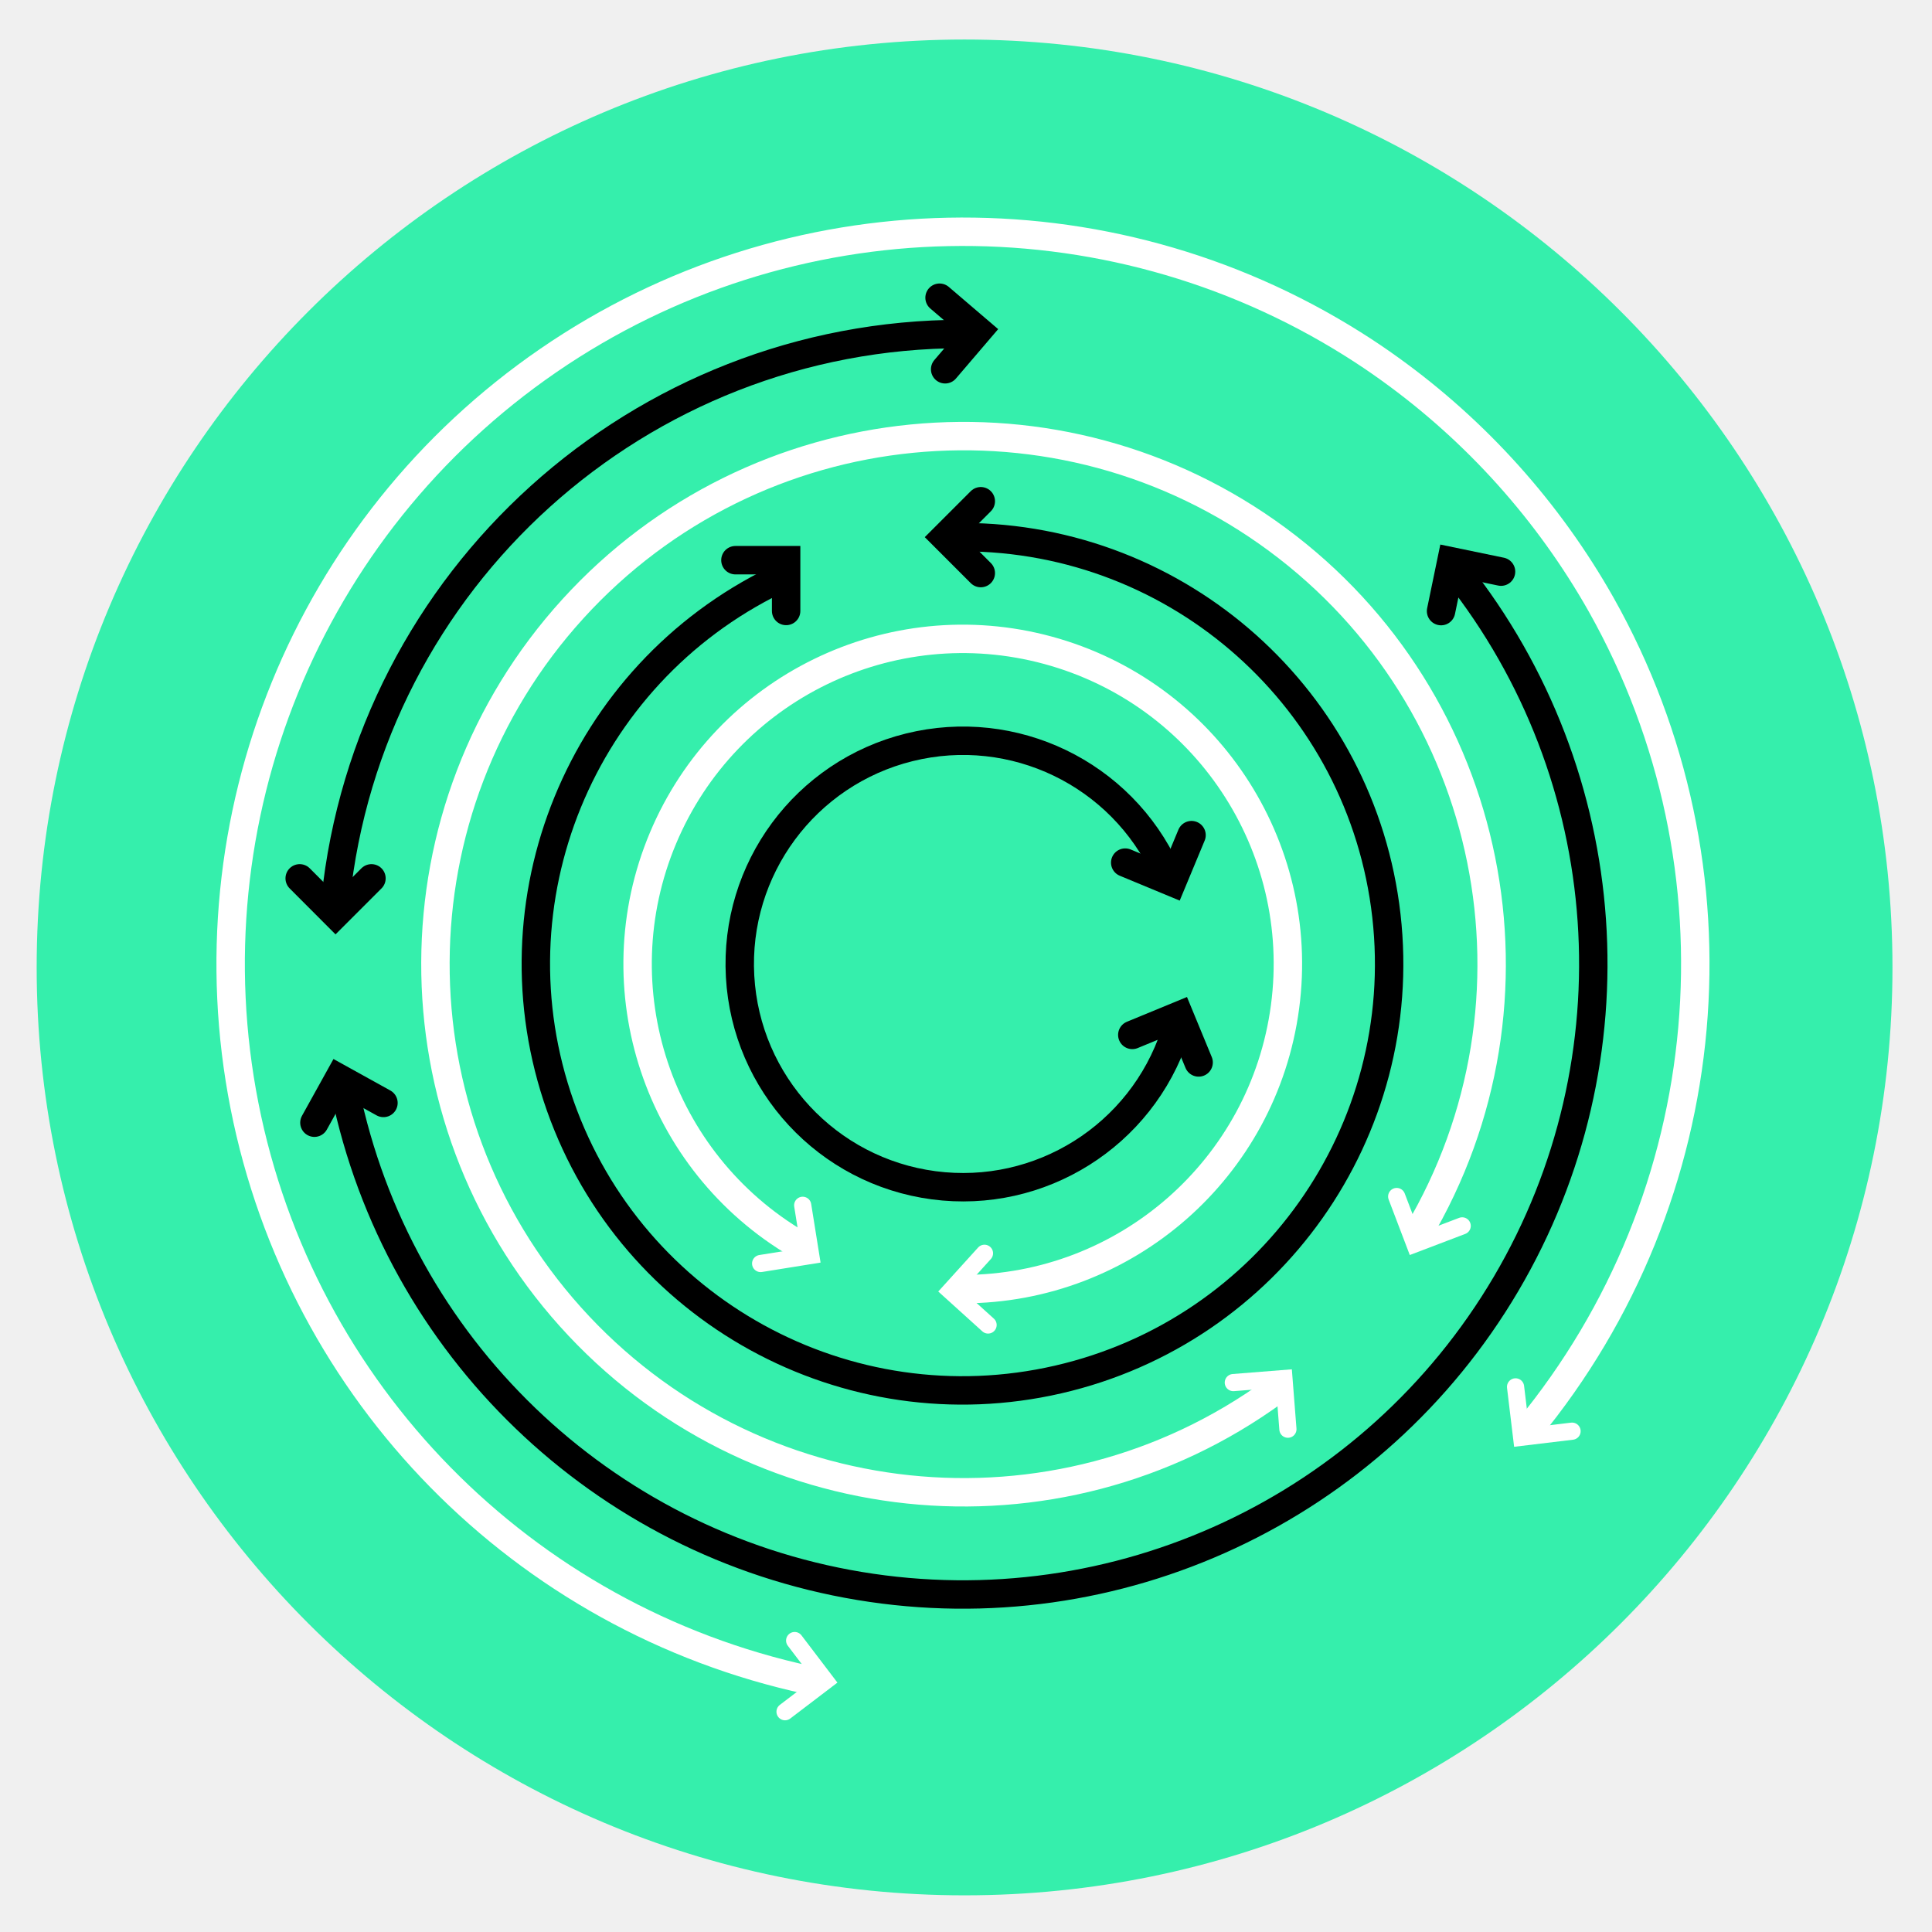
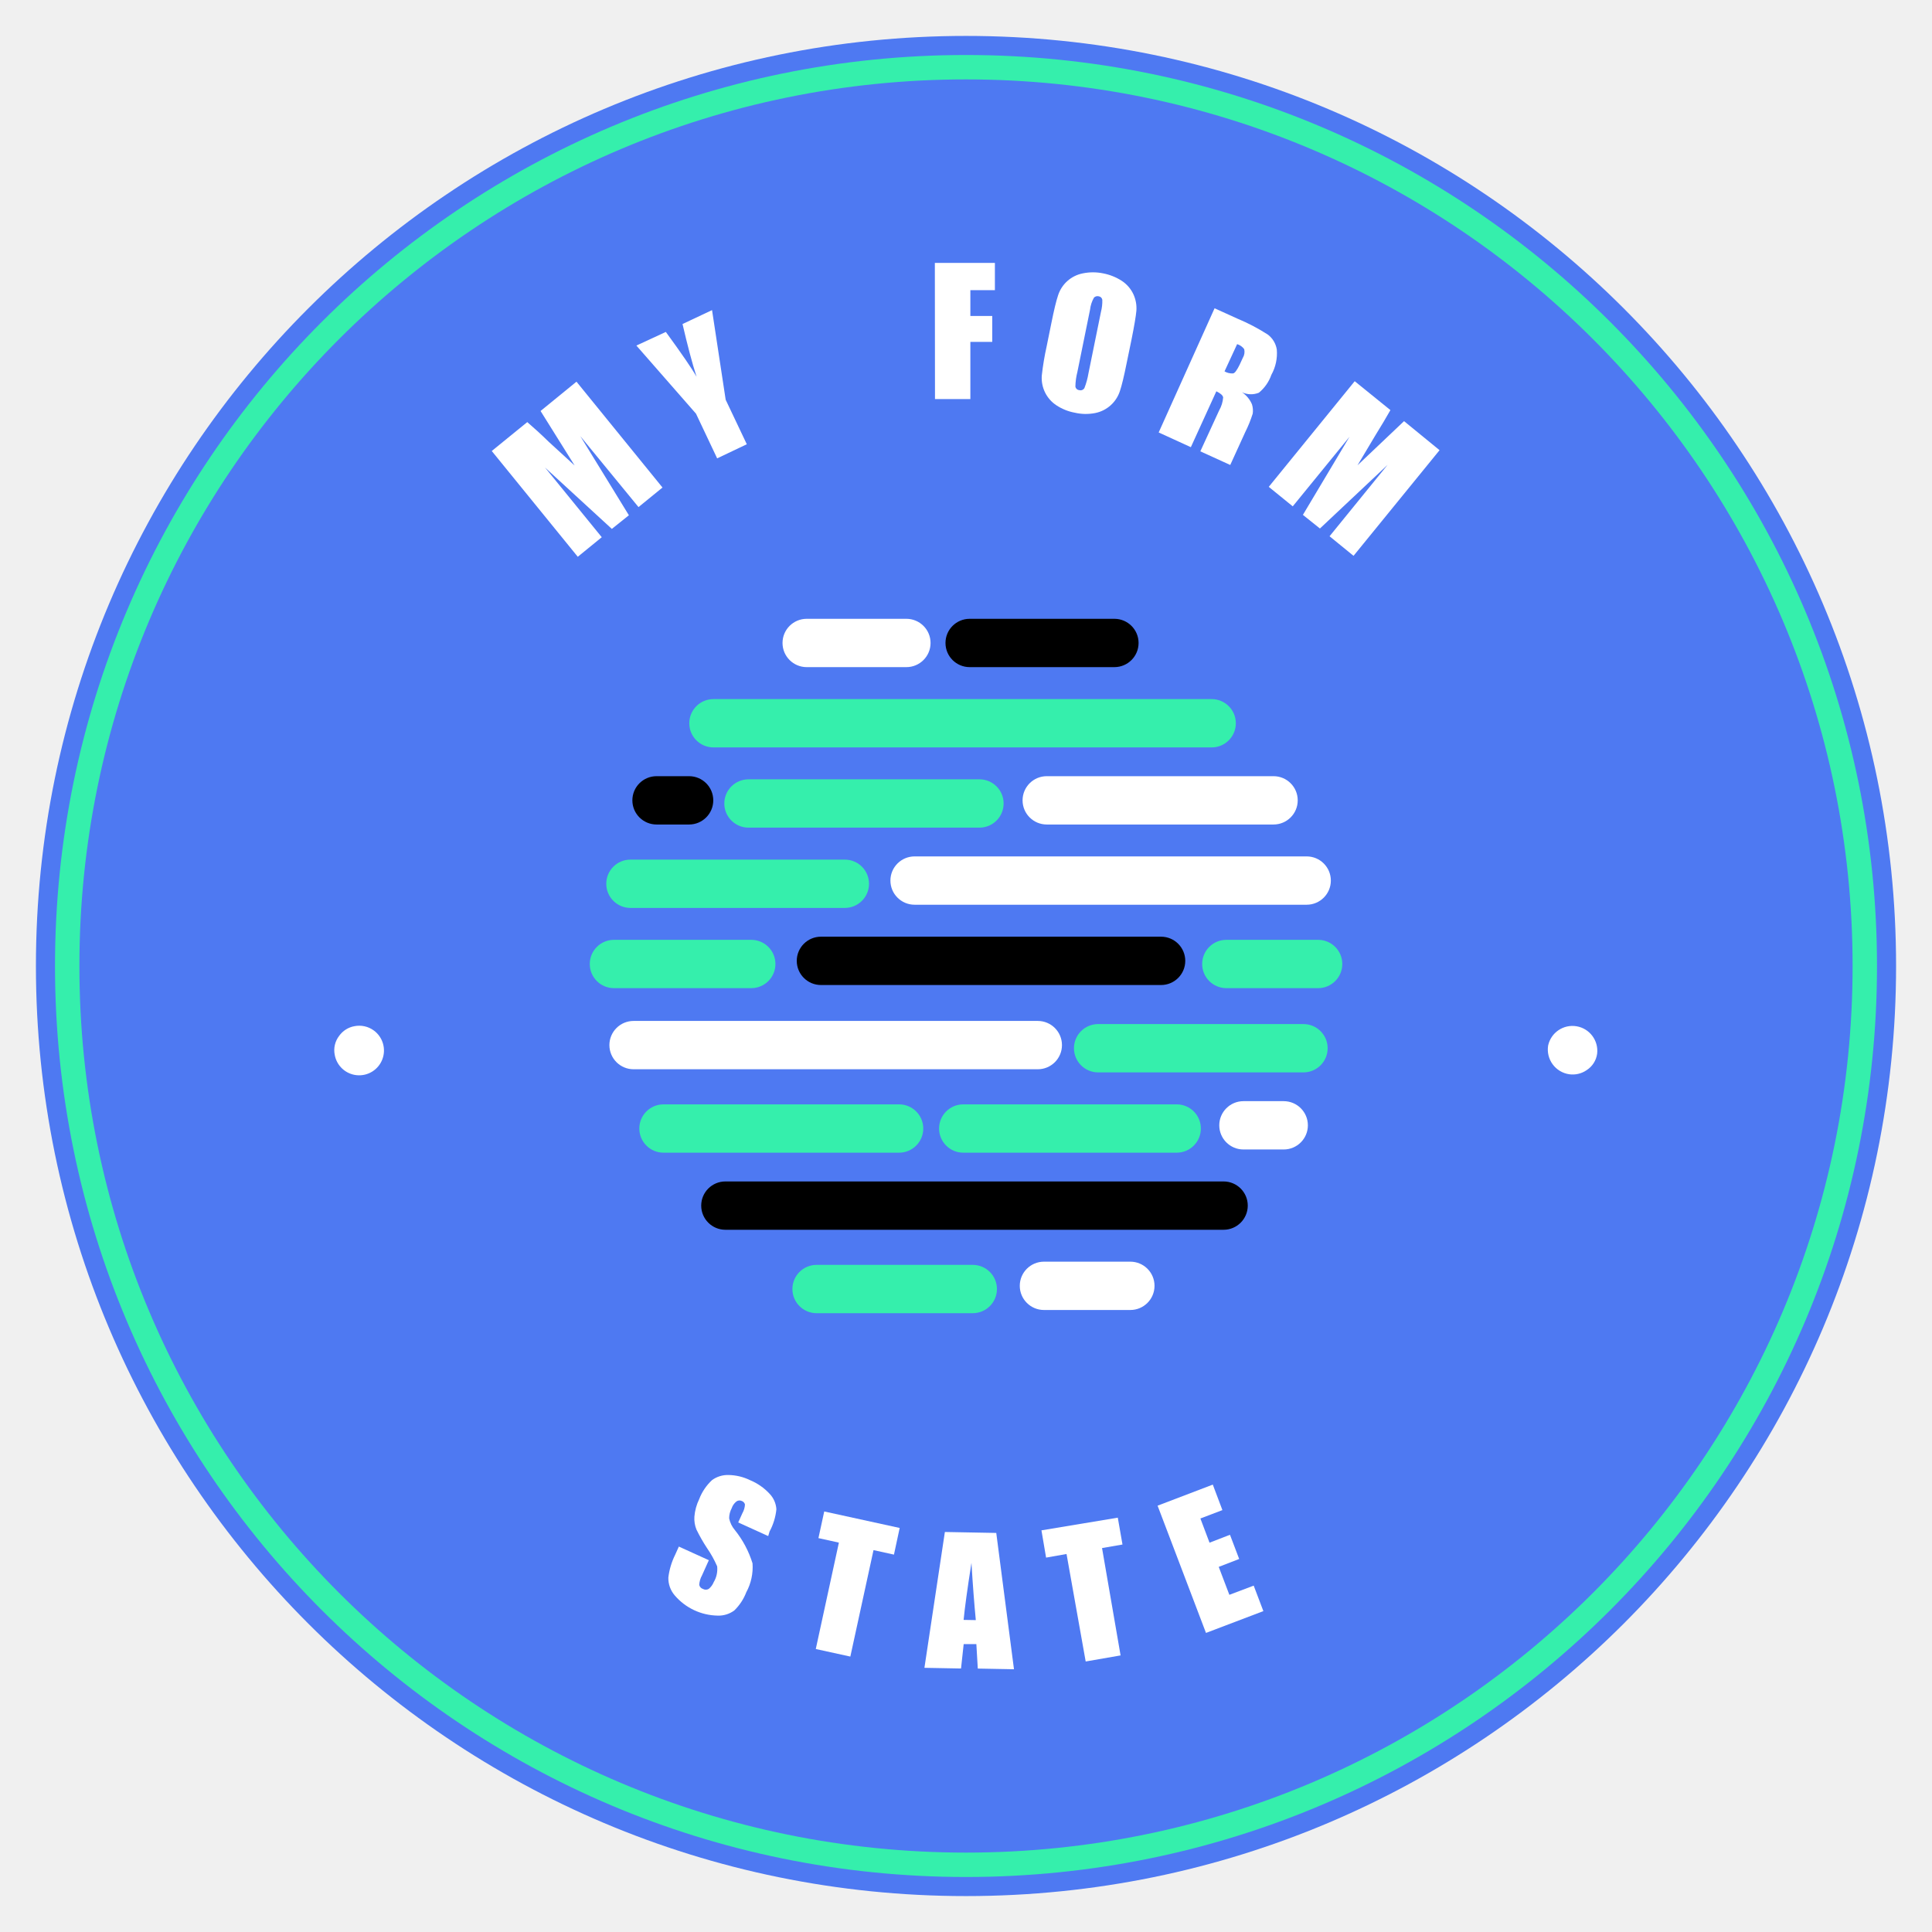
<svg xmlns="http://www.w3.org/2000/svg" id="Layer_1" data-name="Layer 1" viewBox="0 0 283.46 283.46">
  <defs>
-     <style>.cls-1{fill:#35efac;}.cls-2,.cls-3,.cls-4{fill:none;stroke-linecap:round;stroke-miterlimit:10;}.cls-2,.cls-4{stroke:#fff;}.cls-2,.cls-3{stroke-width:4.17px;}.cls-3{stroke:#000;}.cls-4{stroke-width:2.52px;}</style>
+     <style>.cls-1{fill:#4e79f2;}.cls-2{fill:#35efac;}.cls-3{fill:#fff;}</style>
  </defs>
-   <rect class="cls-1" x="5.38" y="5.8" width="272.28" height="272.28" rx="136.14" ry="136.14" />
-   <path class="cls-2" d="M118.62,246.5a107.46,107.46,0,1,1,79.9-196q2.74,1.72,5.39,3.63a108.08,108.08,0,0,1,31,34.56,107.51,107.51,0,0,1-10.72,121.1" />
-   <path class="cls-3" d="M213.73,83.92a92.52,92.52,0,1,1-163.1,76.17" />
-   <path class="cls-3" d="M49.23,132a92.53,92.53,0,0,1,92-83" />
-   <path class="cls-2" d="M187,204.08A77.48,77.48,0,1,1,208,181" />
-   <path class="cls-3" d="M141.27,78.81a62.59,62.59,0,1,1-27.48,6.33" />
-   <path class="cls-2" d="M117.13,182.59a47.7,47.7,0,1,1,24.14,6.55" />
-   <path class="cls-3" d="M172.39,151.68a32.75,32.75,0,1,1-1.33-23.88" />
-   <polyline class="cls-3" points="165.09 126.56 171.96 129.41 174.82 122.53" />
-   <polyline class="cls-3" points="175.86 155.88 173.02 149 166.13 151.84" />
-   <polyline class="cls-3" points="115.34 89.64 115.34 82.19 107.9 82.19" />
-   <polyline class="cls-3" points="143.9 73.54 138.63 78.81 143.9 84.08" />
-   <polyline class="cls-3" points="138.67 54.18 143.51 48.52 137.85 43.68" />
-   <polyline class="cls-3" points="220.23 83.87 212.94 82.36 211.43 89.66" />
-   <polyline class="cls-3" points="43.97 128.87 49.23 134.14 54.5 128.87" />
-   <polyline class="cls-3" points="56.26 161.82 49.74 158.21 46.13 164.72" />
-   <polyline class="cls-4" points="111.6 185.38 118.95 184.2 117.77 176.84" />
-   <polyline class="cls-4" points="144.44 183.88 139.44 189.4 144.97 194.4" />
-   <polyline class="cls-4" points="204.92 175.55 207.57 182.51 214.53 179.86" />
-   <polyline class="cls-4" points="188.96 209.69 188.38 202.26 180.95 202.85" />
-   <polyline class="cls-4" points="222.36 203.48 223.25 210.87 230.65 209.98" />
-   <polyline class="cls-4" points="115.18 251.14 121.1 246.63 116.59 240.7" />
+   <circle class="cls-1" cx="141.73" cy="141.73" r="136.46" />
+   <circle class="cls-2" cx="141.73" cy="141.73" r="133.66" />
+   <circle class="cls-1" cx="141.73" cy="141.73" r="130.08" />
+   <path class="cls-3" d="M52,150.56a3.62,3.62,0,0,1,2.83.62,3.64,3.64,0,1,1-5.72,3.58,3.44,3.44,0,0,1,.65-2.78A3.51,3.51,0,0,1,52,150.56Z" />
+   <path class="cls-3" d="M84.58,56,97.2,71.53,93.68,74.4,85.15,64l7.12,11.6-2.5,2-9.8-9,8.32,10.22-3.52,2.87L72.15,66.17l5.21-4.24c.92.8,2,1.76,3.16,2.9l3.79,3.47-5-8Z" />
+   <path class="cls-3" d="M104.47,45.5l2,13.15,3.1,6.53-4.35,2.07-3.1-6.55-8.75-10,4.32-2q3.51,4.81,4.51,6.58c-.66-2.05-1.34-4.63-2.06-7.74Z" />
+   <path class="cls-3" d="M137.16,38.57l8.81,0v4l-3.6,0,0,3.79,3.21,0,0,3.8-3.21,0,0,8.39-5.19,0Z" />
+   <path class="cls-3" d="M165.31,53.23c-.4,2-.73,3.35-1,4.15a4.8,4.8,0,0,1-3.62,3.22,7.14,7.14,0,0,1-3-.05A7.29,7.29,0,0,1,155,59.47a4.79,4.79,0,0,1-2.15-4.37,39.75,39.75,0,0,1,.71-4.27l.68-3.35c.4-2,.73-3.35,1-4.15a4.76,4.76,0,0,1,3.62-3.22,7.35,7.35,0,0,1,3,0,7.72,7.72,0,0,1,2.72,1.09,4.76,4.76,0,0,1,1.7,1.95,4.92,4.92,0,0,1,.45,2.43q-.11,1.23-.72,4.26Zm-3.78-7.47a6.32,6.32,0,0,0,.2-1.78.62.62,0,0,0-.54-.51.73.73,0,0,0-.68.19,4.56,4.56,0,0,0-.58,1.77l-1.86,9.15a9.22,9.22,0,0,0-.29,2.13.62.62,0,0,0,.57.53.65.65,0,0,0,.76-.32,11,11,0,0,0,.59-2.16Z" />
+   <path class="cls-3" d="M178.2,45.23l3.35,1.52A28.34,28.34,0,0,1,186,49.08a3.42,3.42,0,0,1,1.33,2.2,6.5,6.5,0,0,1-.8,3.72,5.91,5.91,0,0,1-1.83,2.62,3.09,3.09,0,0,1-2.48-.07,4,4,0,0,1,1.47,1.78,3.14,3.14,0,0,1,.11,1.35,18.36,18.36,0,0,1-1.11,2.74l-2.19,4.8-4.39-2,2.76-6a4.56,4.56,0,0,0,.59-1.91q-.07-.45-1-.9l-3.74,8.2-4.72-2.16Zm3.31,5.26-1.85,4a2.26,2.26,0,0,0,1.22.3c.28,0,.6-.48,1-1.28l.46-1a1.71,1.71,0,0,0,.21-1.28A2,2,0,0,0,181.51,50.49Z" />
+   <path class="cls-3" d="M211.21,66.05l-12.62,15.5-3.52-2.87,8.51-10.47-9.92,9.33-2.5-2L198,64.08l-8.33,10.21-3.52-2.86,12.61-15.5L204,60.17c-.6,1.06-1.33,2.29-2.2,3.69l-2.63,4.41L206,61.79Z" />
+   <path class="cls-3" d="M230.21,157.61a3.67,3.67,0,0,1-3.07-4.22,3.65,3.65,0,0,1,7.19,1.21,3.41,3.41,0,0,1-1.54,2.41A3.61,3.61,0,0,1,230.21,157.61Z" />
+   <path class="cls-3" d="M112.71,225.37l-4.4-2,.61-1.35a2.9,2.9,0,0,0,.38-1.28.71.71,0,0,0-.45-.51.77.77,0,0,0-.8.06,2.13,2.13,0,0,0-.7,1,3.15,3.15,0,0,0-.37,1.48,3.81,3.81,0,0,0,.84,1.72,14.73,14.73,0,0,1,2.59,4.88,7.73,7.73,0,0,1-.92,4.25,7.43,7.43,0,0,1-1.75,2.66,3.88,3.88,0,0,1-2.46.76A8.47,8.47,0,0,1,99,234.08a3.86,3.86,0,0,1-.94-2.63,10.25,10.25,0,0,1,1-3.34l.54-1.2,4.4,2-1,2.22a3.26,3.26,0,0,0-.41,1.4.79.79,0,0,0,.53.59.87.87,0,0,0,.87,0,2.53,2.53,0,0,0,.73-1,3.72,3.72,0,0,0,.5-2.31,15.26,15.26,0,0,0-1.47-2.65,24.46,24.46,0,0,1-1.57-2.75,4.27,4.27,0,0,1-.3-1.89,7.22,7.22,0,0,1,.7-2.56,7.44,7.44,0,0,1,1.91-2.82,3.94,3.94,0,0,1,2.41-.73,7.46,7.46,0,0,1,3.13.75,8.19,8.19,0,0,1,2.88,2,3.6,3.6,0,0,1,1,2.28,8.66,8.66,0,0,1-1,3.26Z" />
+   <path class="cls-3" d="M132,224.18l-.84,3.91-3-.66-3.4,15.62-5.07-1.11,3.39-15.61-3-.66.85-3.91Z" />
+   <path class="cls-3" d="M146.17,224.91l2.6,20-5.31-.1-.21-3.59-1.86,0L141,244.8l-5.37-.1,3-19.93Zm-3,12.79c-.22-2.27-.44-5.06-.64-8.4q-.9,5.73-1.15,8.37Z" />
+   <path class="cls-3" d="M164,222.67l.69,3.94-3,.52,2.72,15.75-5.12.89L156.48,228l-3,.53-.68-4Z" />
+   <path class="cls-3" d="M169.84,220.91l8.1-3.09,1.41,3.74-3.23,1.23,1.34,3.55,3-1.16,1.35,3.55-3,1.16,1.56,4.1,3.57-1.35,1.42,3.74-8.42,3.2Z" />
+   <rect class="cls-3" x="114.81" y="90.79" width="21.72" height="7.09" rx="3.55" />
+   <rect x="138.72" y="90.79" width="28.33" height="7.09" rx="3.55" />
+   <rect class="cls-2" x="101.13" y="102.57" width="80.19" height="7.09" rx="3.55" />
+   <rect class="cls-2" x="106.27" y="114.34" width="40.98" height="7.09" rx="3.55" />
+   <rect x="92.78" y="113.88" width="11.87" height="7.09" rx="3.55" />
+   <rect class="cls-3" x="150.03" y="113.88" width="40.37" height="7.09" rx="3.55" />
+   <rect class="cls-3" x="130.64" y="125.65" width="64.62" height="7.09" rx="3.55" />
+   <rect class="cls-2" x="88.95" y="126.12" width="38.55" height="7.09" rx="3.55" />
+   <rect class="cls-3" x="149.62" y="185.12" width="19.77" height="7.09" rx="3.55" transform="translate(319.01 377.32) rotate(-180)" />
+   <rect class="cls-2" x="116.25" y="185.58" width="30.01" height="7.09" rx="3.55" transform="translate(262.52 378.25) rotate(-180)" />
+   <rect x="102.89" y="173.34" width="80.19" height="7.09" rx="3.55" transform="translate(285.96 353.77) rotate(-180)" />
+   <rect class="cls-2" x="137.77" y="162.03" width="38.41" height="7.09" rx="3.55" transform="translate(313.96 331.15) rotate(-180)" />
+   <rect class="cls-3" x="178.89" y="161.57" width="13" height="7.09" rx="3.55" transform="translate(370.78 330.22) rotate(180)" />
+   <rect class="cls-2" x="93.81" y="162.03" width="41.66" height="7.09" rx="3.55" transform="translate(229.27 331.15) rotate(-180)" />
+   <rect class="cls-3" x="89.41" y="149.79" width="66.4" height="7.09" rx="3.55" transform="translate(245.22 306.67) rotate(180)" />
+   <rect class="cls-2" x="157.58" y="150.26" width="37.22" height="7.09" rx="3.55" transform="translate(352.37 307.6) rotate(180)" />
+   <rect x="116.9" y="137.43" width="57" height="7.09" rx="3.55" />
+   <rect class="cls-2" x="176.38" y="137.89" width="20.56" height="7.09" rx="3.55" />
+   <rect class="cls-2" x="86.53" y="137.89" width="27.24" height="7.09" rx="3.55" />
</svg>
